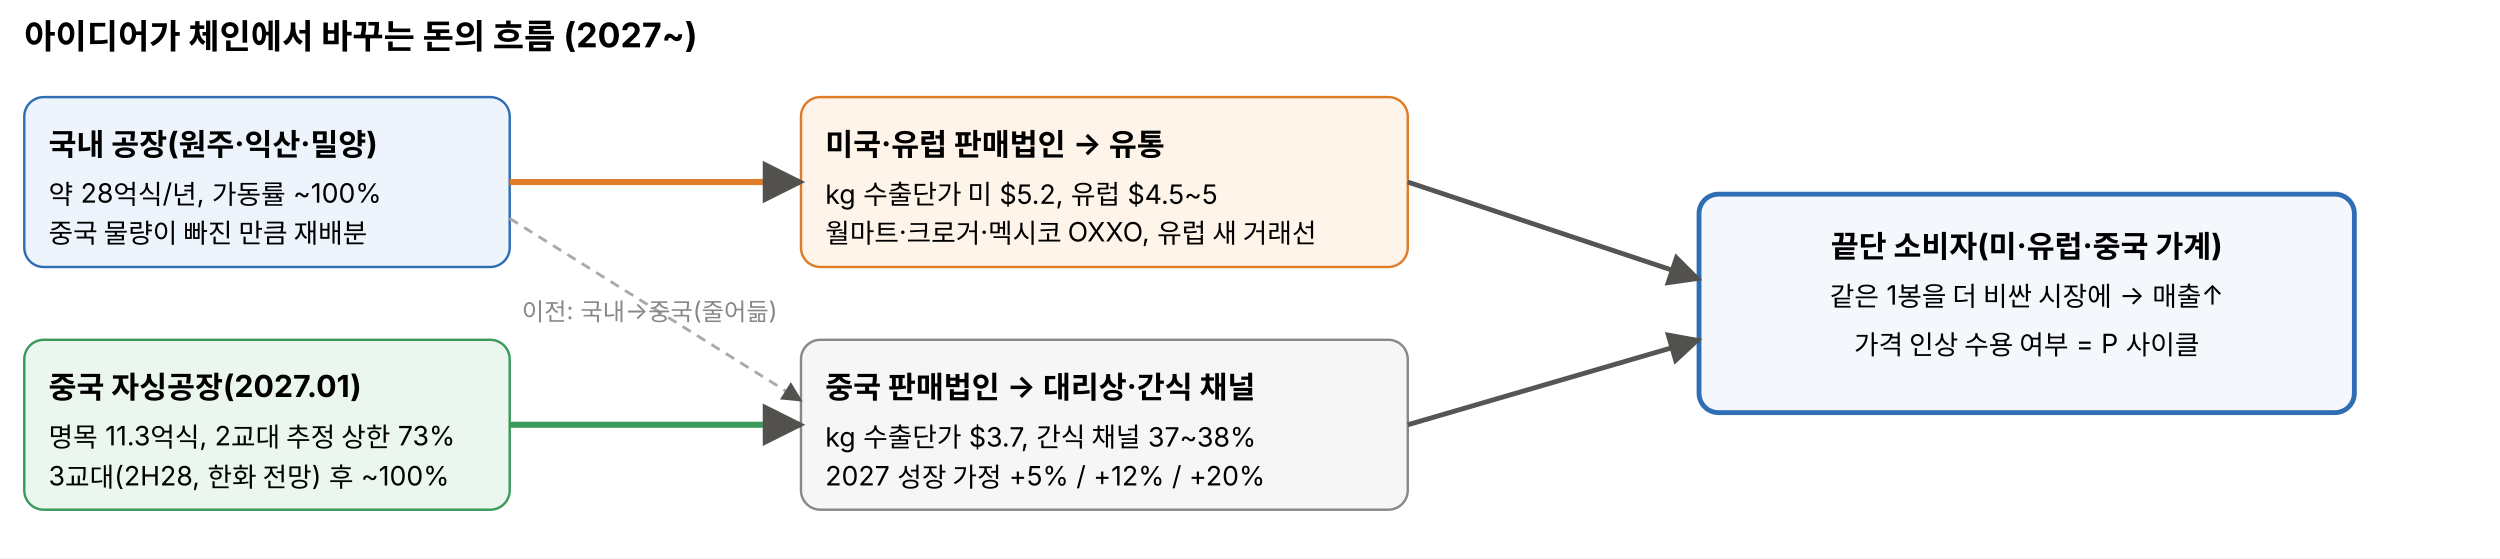
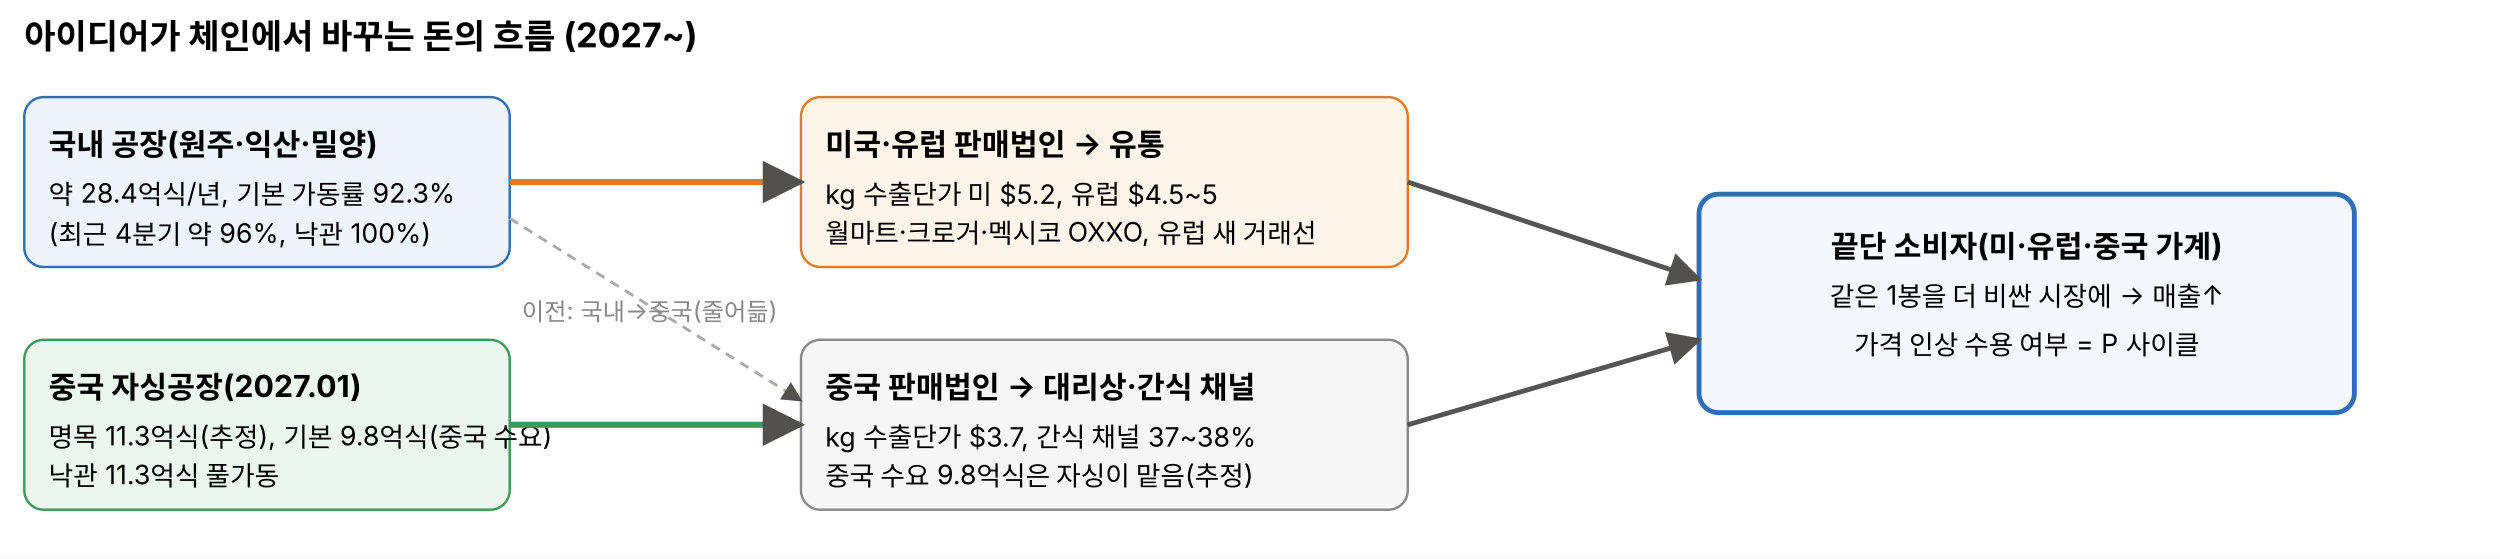
<svg xmlns="http://www.w3.org/2000/svg" viewBox="0 0 1030 230" width="1030" height="230">
  <style>.grid{stroke:#e2e0d8;stroke-width:1}.zero{stroke:#8a8984;stroke-width:1}.base{stroke:#52514e;stroke-dasharray:5 4;stroke-width:1.2}.ax{fill:#52514e;font-size:11px}.dl{fill:#0b0b0b;font-size:11px;font-weight:600}text{font-family:-apple-system,'Apple SD Gothic Neo','Malgun Gothic','Noto Sans KR',sans-serif}</style>
  <rect x="0" y="0" width="1030" height="230" fill="#ffffff" />
  <defs>
    <marker id="ar" viewBox="0 0 10 10" refX="9" refY="5" markerWidth="7" markerHeight="7" orient="auto">
      <path d="M0,0 L10,5 L0,10 z" fill="#52514e" />
    </marker>
  </defs>
  <text font-size="14" font-weight="bold" x="10" y="20">아이디어가 체인에서 바꾸는 돈의 흐름 (2027~)</text>
  <rect fill="#eef4fb" height="70" rx="8" stroke="#2f6db5" width="200" x="10" y="40" />
  <text font-size="12.5" font-weight="bold" x="20" y="64">국내 공장(원주·익산·밀양)</text>
-   <text font-size="11" x="20" y="84">약 28억식/년, 가동률 ~100%</text>
-   <text font-size="11" x="20" y="100">중국 물량이 빠진 만큼 재배분</text>
+   <text font-size="11" x="20" y="84">약 28.4억식/년, 기본 가동률 92.3%</text>
+   <text font-size="11" x="20" y="100">(최근 4분기 약 96%, 낙관 100%)</text>
  <rect fill="#eaf6ee" height="70" rx="8" stroke="#3a9a5b" width="200" x="10" y="140" />
  <text font-size="12.5" font-weight="bold" x="20" y="164">중국 자싱공장(2027.01)</text>
-   <text font-size="11" x="20" y="184">명목 11.3억식, 2교대 추정 상한 73%</text>
-   <text font-size="11" x="20" y="200">3교대(2H28, 한화 전망) 후 ~100%</text>
+   <text font-size="11" x="20" y="184">명목 11.3억식(추정), 기본 9.8억식(중국 수요)</text>
+   <text font-size="11" x="20" y="200">낙관 11.3억식 풀가동</text>
  <rect fill="#fff4ea" height="70" rx="8" stroke="#e07b28" width="250" x="330" y="40" />
  <text font-size="12.5" font-weight="bold" x="340" y="64">미국·유럽 판매법인 → 유통</text>
  <text font-size="11" x="340" y="84">kg 수출단가 미 $5.2, 유럽 $4.5~5</text>
  <text font-size="11" x="340" y="100">월마트·크로거·멕시코 OXXO, 유럽 새 거래선</text>
  <rect fill="#f6f6f6" height="70" rx="8" stroke="#888" width="250" x="330" y="140" />
  <text font-size="12.5" font-weight="bold" x="340" y="164">중국 판매법인 → 대리상·간식 채널</text>
  <text font-size="11" x="340" y="184">kg 수출단가 $3.7, 간식 채널 37~38%</text>
-   <text font-size="11" x="340" y="200">2027 성장 가정 +5% / +12% / +20%</text>
+   <text font-size="11" x="340" y="200">중국 수요 9.8억식은 자싱이 맡음(추정)</text>
  <rect fill="#f4f7fb" height="90" rx="8" stroke="#2f6db5" stroke-width="2" width="270" x="700" y="80" />
  <text font-size="12.5" font-weight="bold" text-anchor="middle" x="835" y="106">끝단 소비자(미·유럽·중국 가계)</text>
  <text font-size="11" text-anchor="middle" x="835" y="126">같은 1봉을 더 비싼 시장에 → 매출↑</text>
  <text font-size="11" text-anchor="middle" x="835" y="146">가격 인상 수용 여부 = P 사이클</text>
  <line marker-end="url(#ar)" stroke="#e07b28" stroke-width="2.5" x1="210" x2="330" y1="75" y2="75" />
  <line marker-end="url(#ar)" stroke="#3a9a5b" stroke-width="2.5" x1="210" x2="330" y1="175" y2="175" />
  <line marker-end="url(#ar)" stroke="#aaa" stroke-dasharray="4 3" stroke-width="1.2" x1="210" x2="330" y1="90" y2="165" />
  <text fill="#888" font-size="10" x="215" y="132">이전: 국내→중국(줄어듦)</text>
  <line marker-end="url(#ar)" stroke="#555" stroke-width="2" x1="580" x2="700" y1="75" y2="115" />
  <line marker-end="url(#ar)" stroke="#555" stroke-width="2" x1="580" x2="700" y1="175" y2="140" />
</svg>
